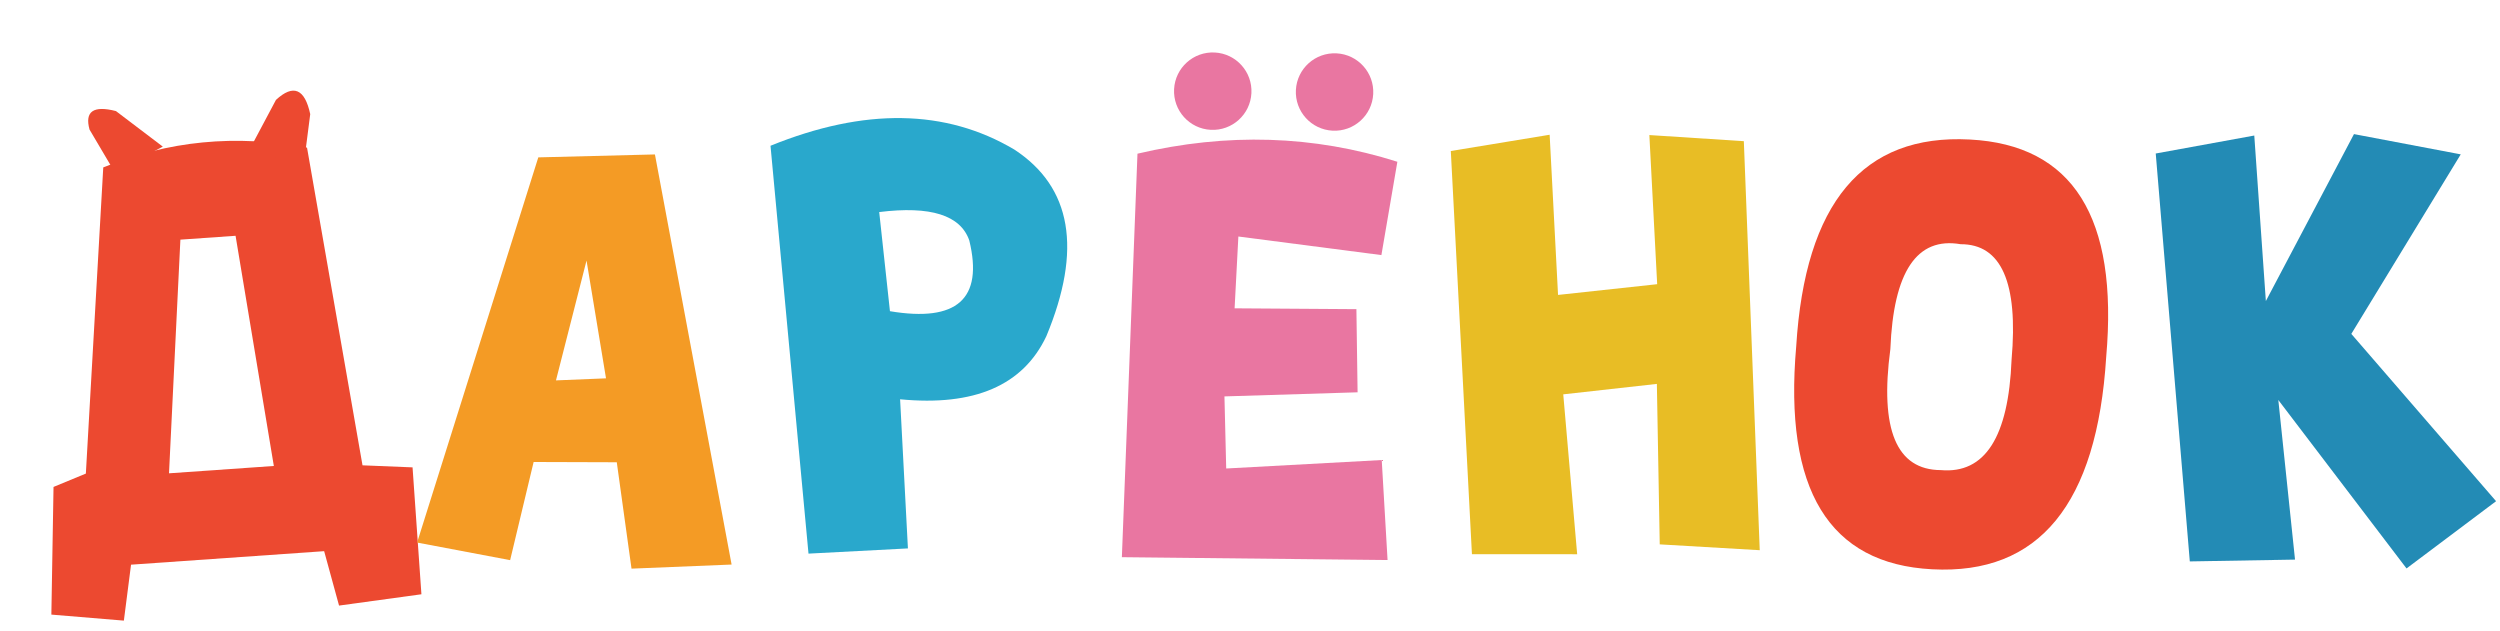
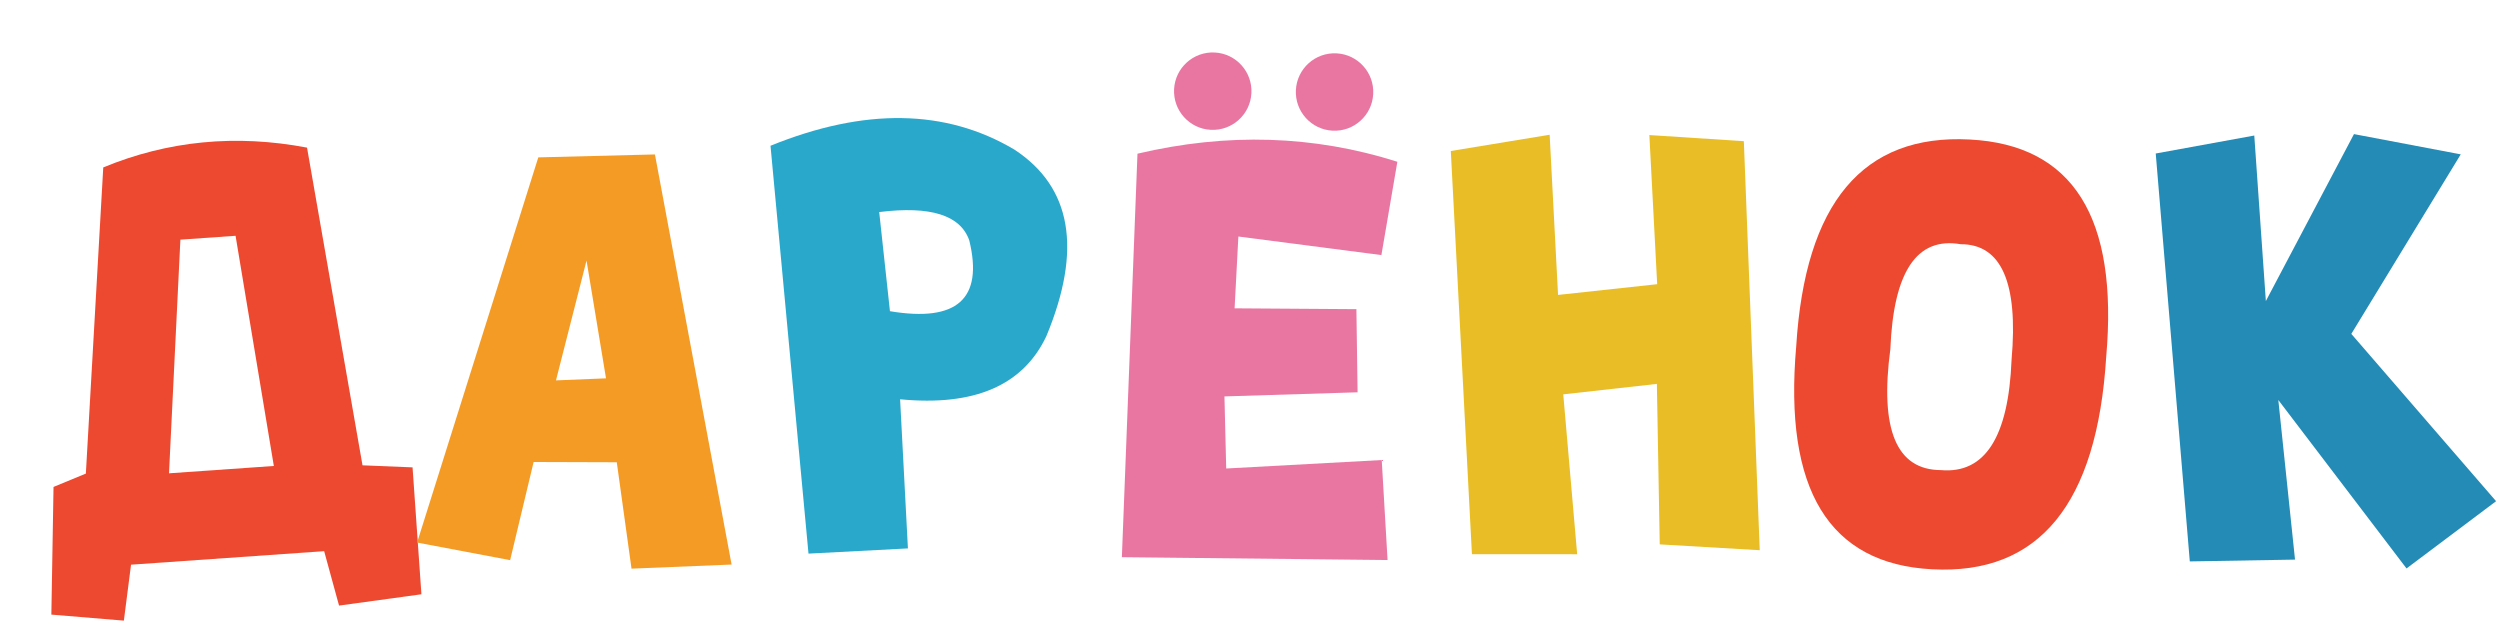
<svg xmlns="http://www.w3.org/2000/svg" viewBox="0 0 452 114" role="img" aria-labelledby="title">
  <g transform="translate(9 19) rotate(-4 29 44)" fill="#ec4930">
    <path fill-rule="evenodd" d="M12 10Q30 4 49 9L55 67L64 68L64 91L49 92L47 82L12 82L10 92L-3 90L-1 67L5 65ZM25 24L20 66L39 66L35 24Z" />
-     <path d="M14 11L10 3Q9-2 15 0L23 7M39 8L44 0Q49-4 50 3L48 13" />
  </g>
  <g transform="translate(77 24) rotate(4 27 38)" fill="#f49b25">
    <path fill-rule="evenodd" d="M1 76L18 5L39 3L58 76L40 78L36 59L21 60L18 78ZM24 45L33 44L28 23Z" />
  </g>
  <g transform="translate(140 20) rotate(-3 26 38)" fill="#29a8cc">
    <path fill-rule="evenodd" d="M4 79L1 5Q27-4 45 8Q60 19 49 42Q42 55 22 52L22 79ZM20 18L21 36Q39 40 36 24Q34 17 20 18Z" />
  </g>
  <g transform="translate(202 22) rotate(3 26 38)" fill="#e976a1">
    <path d="M2 7Q26 0 49 6L47 23L21 21L21 34L43 33L44 48L20 50L21 63L49 60L51 78L3 80Z" />
    <circle cx="15" cy="-5" r="7" />
    <circle cx="37" cy="-6" r="7" />
  </g>
  <g transform="translate(262 21) rotate(-3 26 38)" fill="#e8bd25">
    <path d="M2 5L20 3L20 32L38 31L38 4L55 6L54 80L36 78L37 49L20 50L21 79L2 78Z" />
  </g>
  <g transform="translate(325 24) rotate(5 27 37)" fill="#ec4930">
    <path fill-rule="evenodd" d="M28 1Q56 0 56 38Q57 78 28 79Q0 80 0 41Q-1 2 28 1ZM28 20Q16 19 17 40Q16 62 28 61Q40 61 39 40Q39 19 28 20Z" />
  </g>
  <g transform="translate(389 21) rotate(-4 27 38)" fill="#238bb5">
    <path d="M3 5L21 3L21 33L39 4L58 9L36 40L60 72L43 83L22 51L23 80L4 79Z" />
  </g>
</svg>
